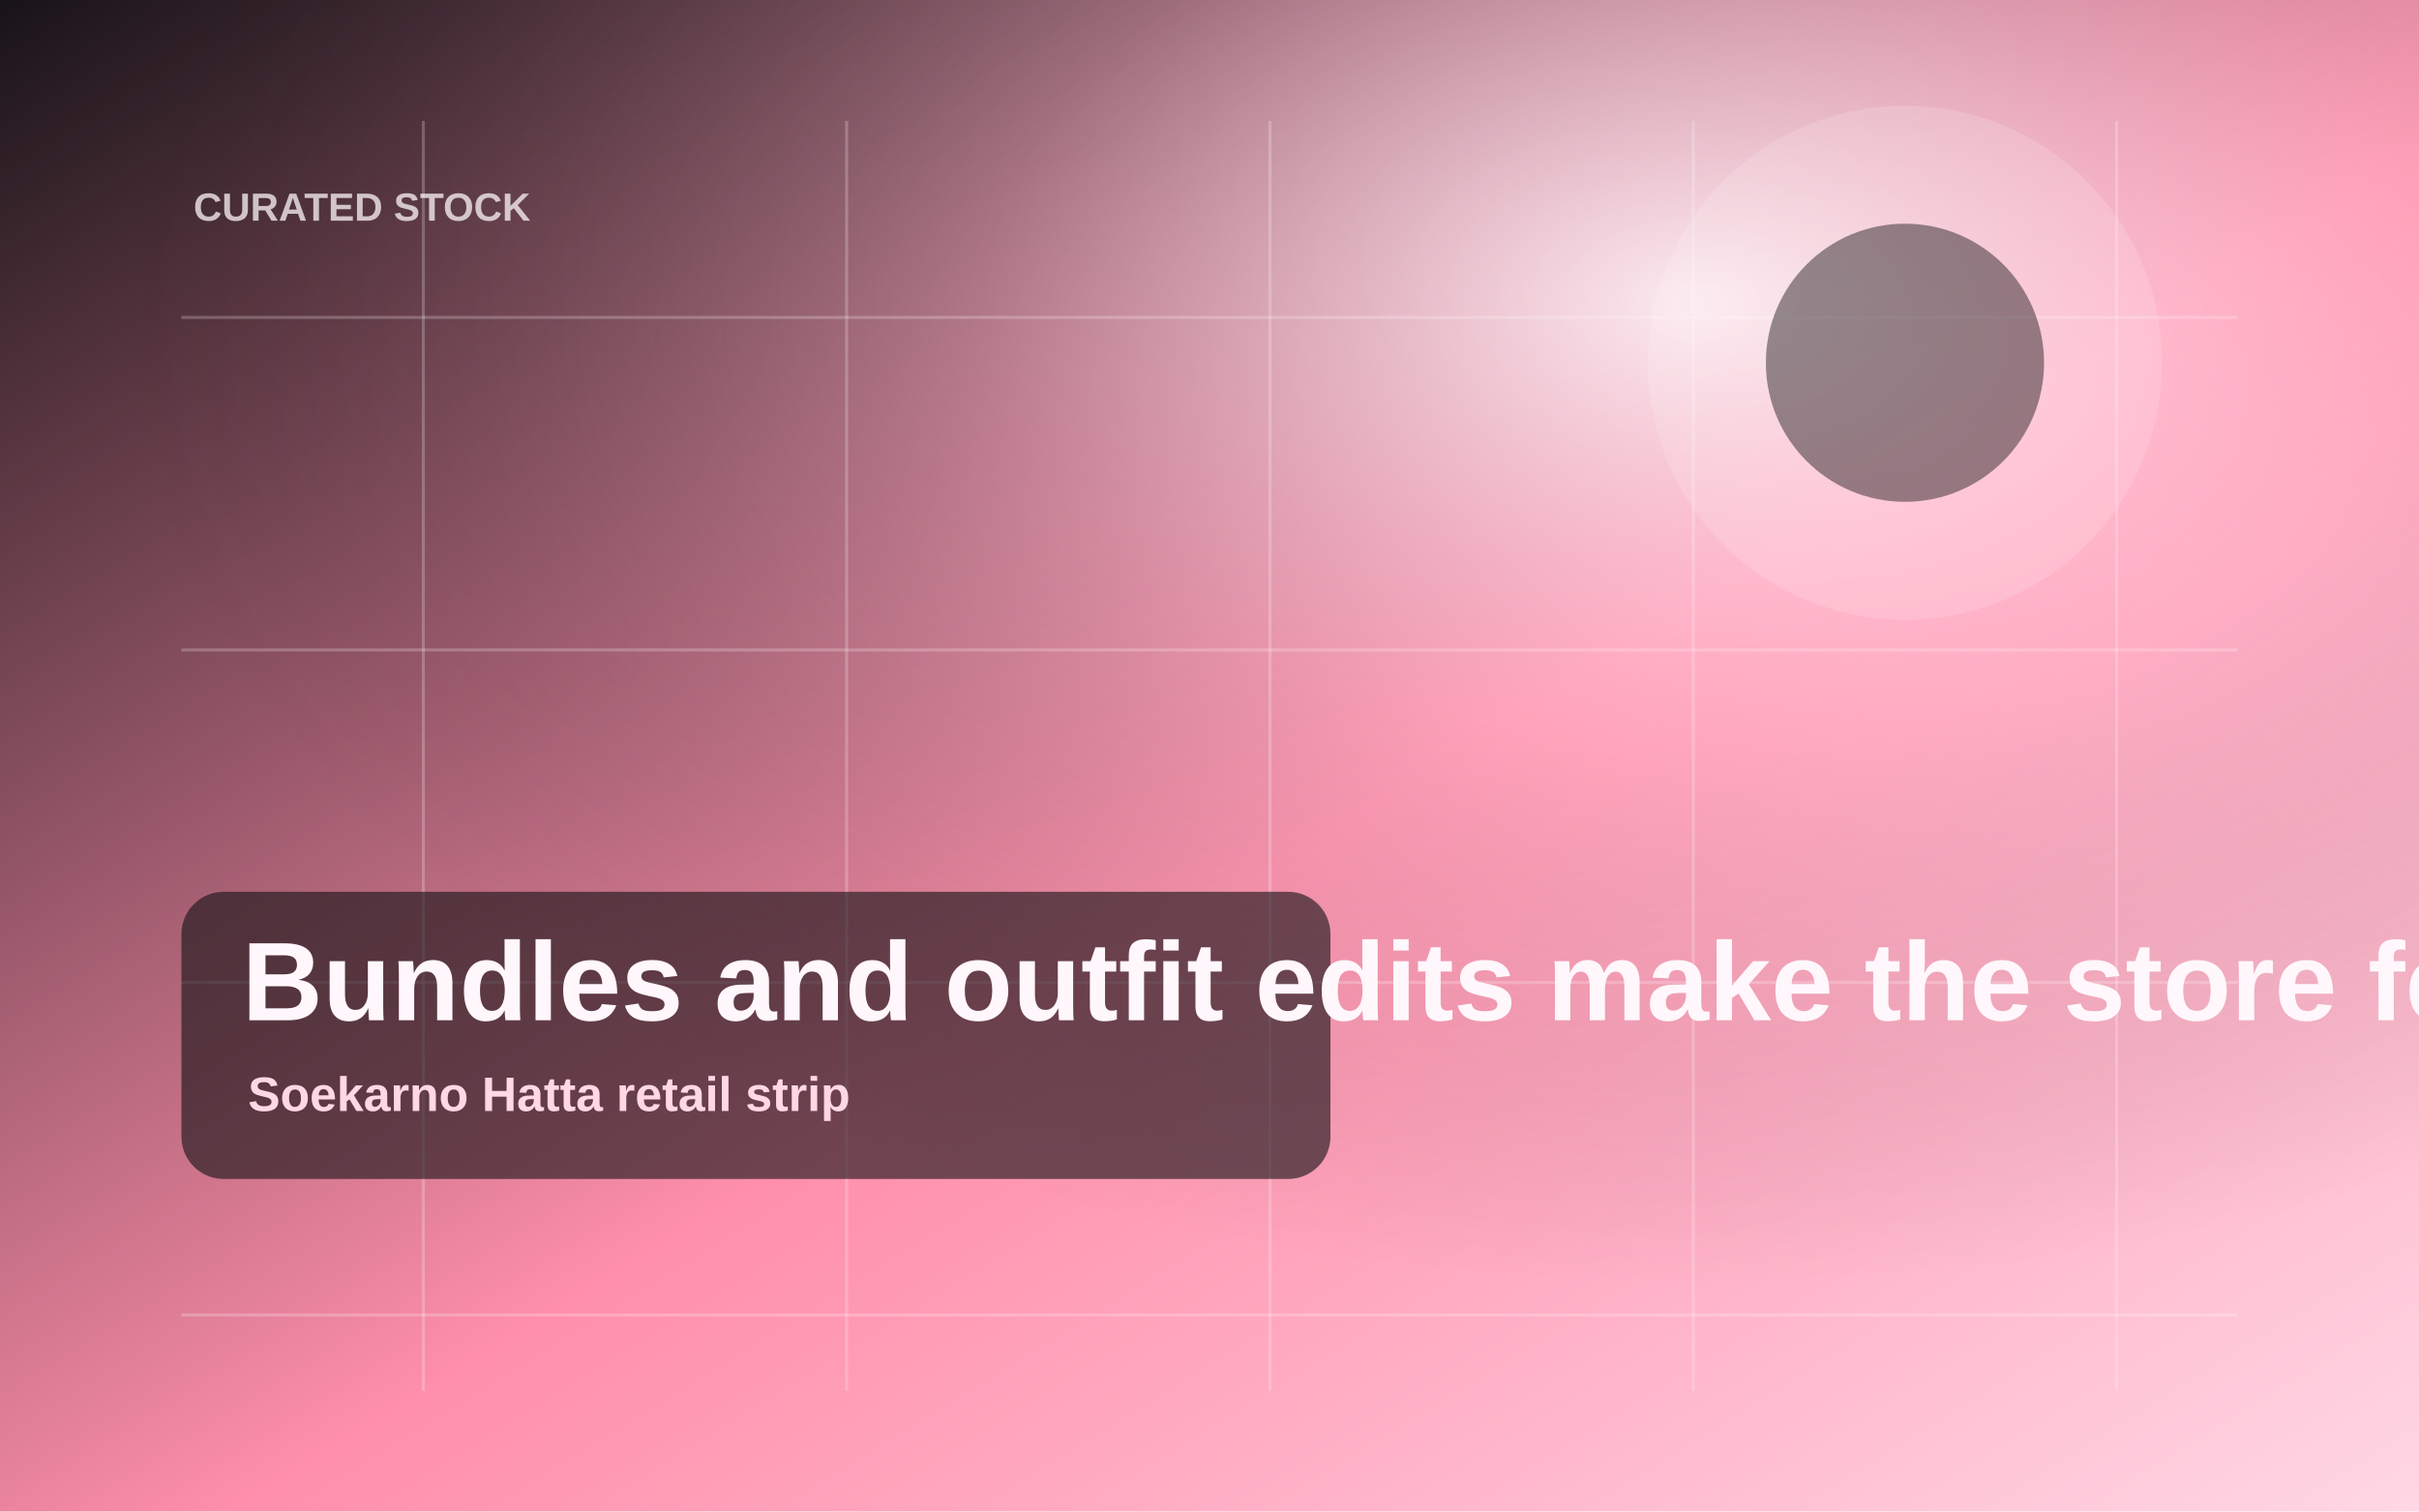
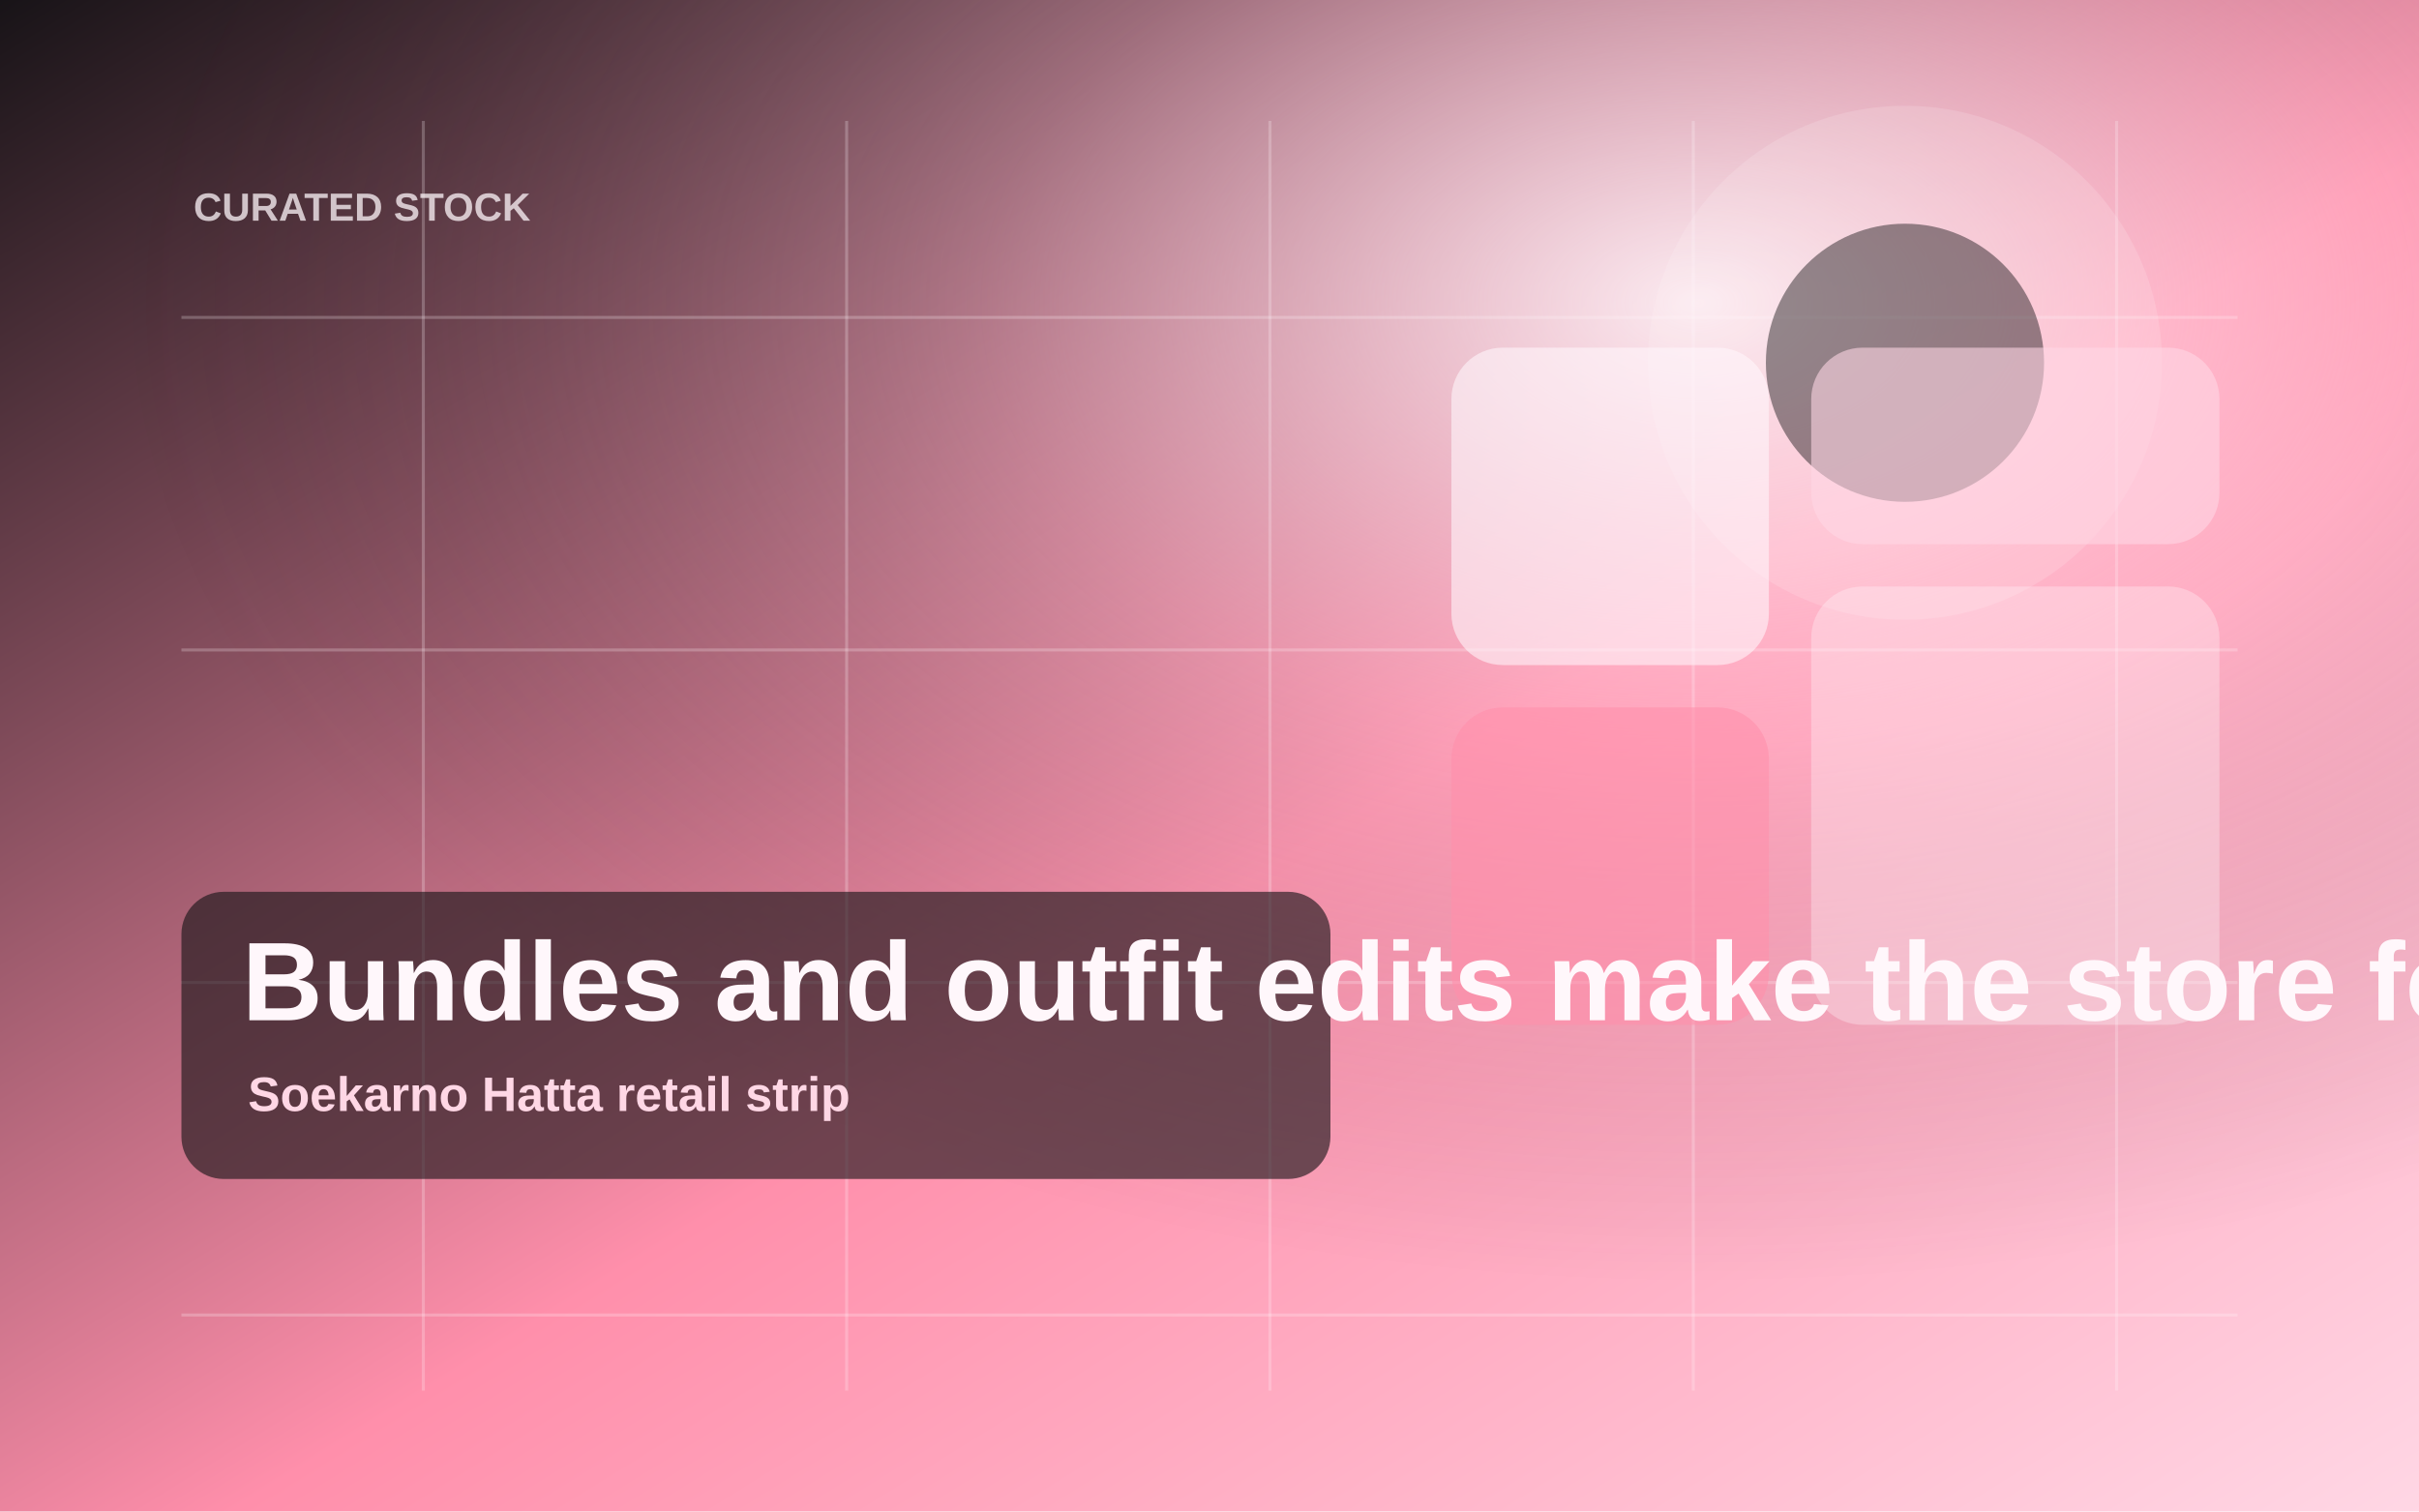
<svg xmlns="http://www.w3.org/2000/svg" width="1600" height="1000" viewBox="0 0 1600 1000" role="img" aria-label="Bundles and outfit edits make the store feel selected, not crowded.">
  <defs>
    <linearGradient id="bg" x1="0" x2="1" y1="0" y2="1">
      <stop offset="0" stop-color="#171317" />
      <stop offset="0.55" stop-color="#ff8fab" />
      <stop offset="1" stop-color="#ffd7e5" />
    </linearGradient>
    <radialGradient id="glow" cx="70%" cy="20%" r="65%">
      <stop offset="0" stop-color="#fff7fb" stop-opacity=".9" />
      <stop offset=".45" stop-color="#ffd7e5" stop-opacity=".25" />
      <stop offset="1" stop-color="#171317" stop-opacity="0" />
    </radialGradient>
  </defs>
  <rect width="1600" height="1000" fill="url(#bg)" />
  <rect width="1600" height="1000" fill="url(#glow)" />
  <g fill="none" stroke="#fff7fb" stroke-opacity=".24" stroke-width="2">
    <path d="M120 210 H1480 M120 430 H1480 M120 650 H1480 M120 870 H1480" />
    <path d="M280 80 V920 M560 80 V920 M840 80 V920 M1120 80 V920 M1400 80 V920" />
  </g>
  <circle cx="1260" cy="240" r="170" fill="#fff7fb" opacity=".16" />
  <circle cx="1260" cy="240" r="92" fill="#171317" opacity=".45" />
+   <g opacity=".58">
+     <rect x="960" y="230" width="210" height="210" rx="34" fill="#fff7fb" />
+     <rect x="1198" y="230" width="270" height="130" rx="34" fill="#ffd7e5" />
+     <rect x="1198" y="388" width="270" height="290" rx="34" fill="#fff7fb" opacity=".55" />
+     <rect x="960" y="468" width="210" height="210" rx="34" fill="#ff8fab" />
+   </g>
  <rect x="120" y="590" width="760" height="190" rx="28" fill="#171317" opacity=".62" />
  <text x="160" y="675" font-family="Arial, Helvetica, sans-serif" font-size="74" font-weight="900" fill="#fff7fb">Bundles and outfit edits make the store feel selected, not crowded.</text>
  <text x="164" y="735" font-family="Arial, Helvetica, sans-serif" font-size="32" font-weight="700" fill="#ffd7e5">Soekarno Hatta retail strip</text>
  <text x="128" y="146" font-family="Arial, Helvetica, sans-serif" font-size="26" font-weight="800" fill="#fff7fb" opacity=".74">CURATED STOCK</text>
</svg>
